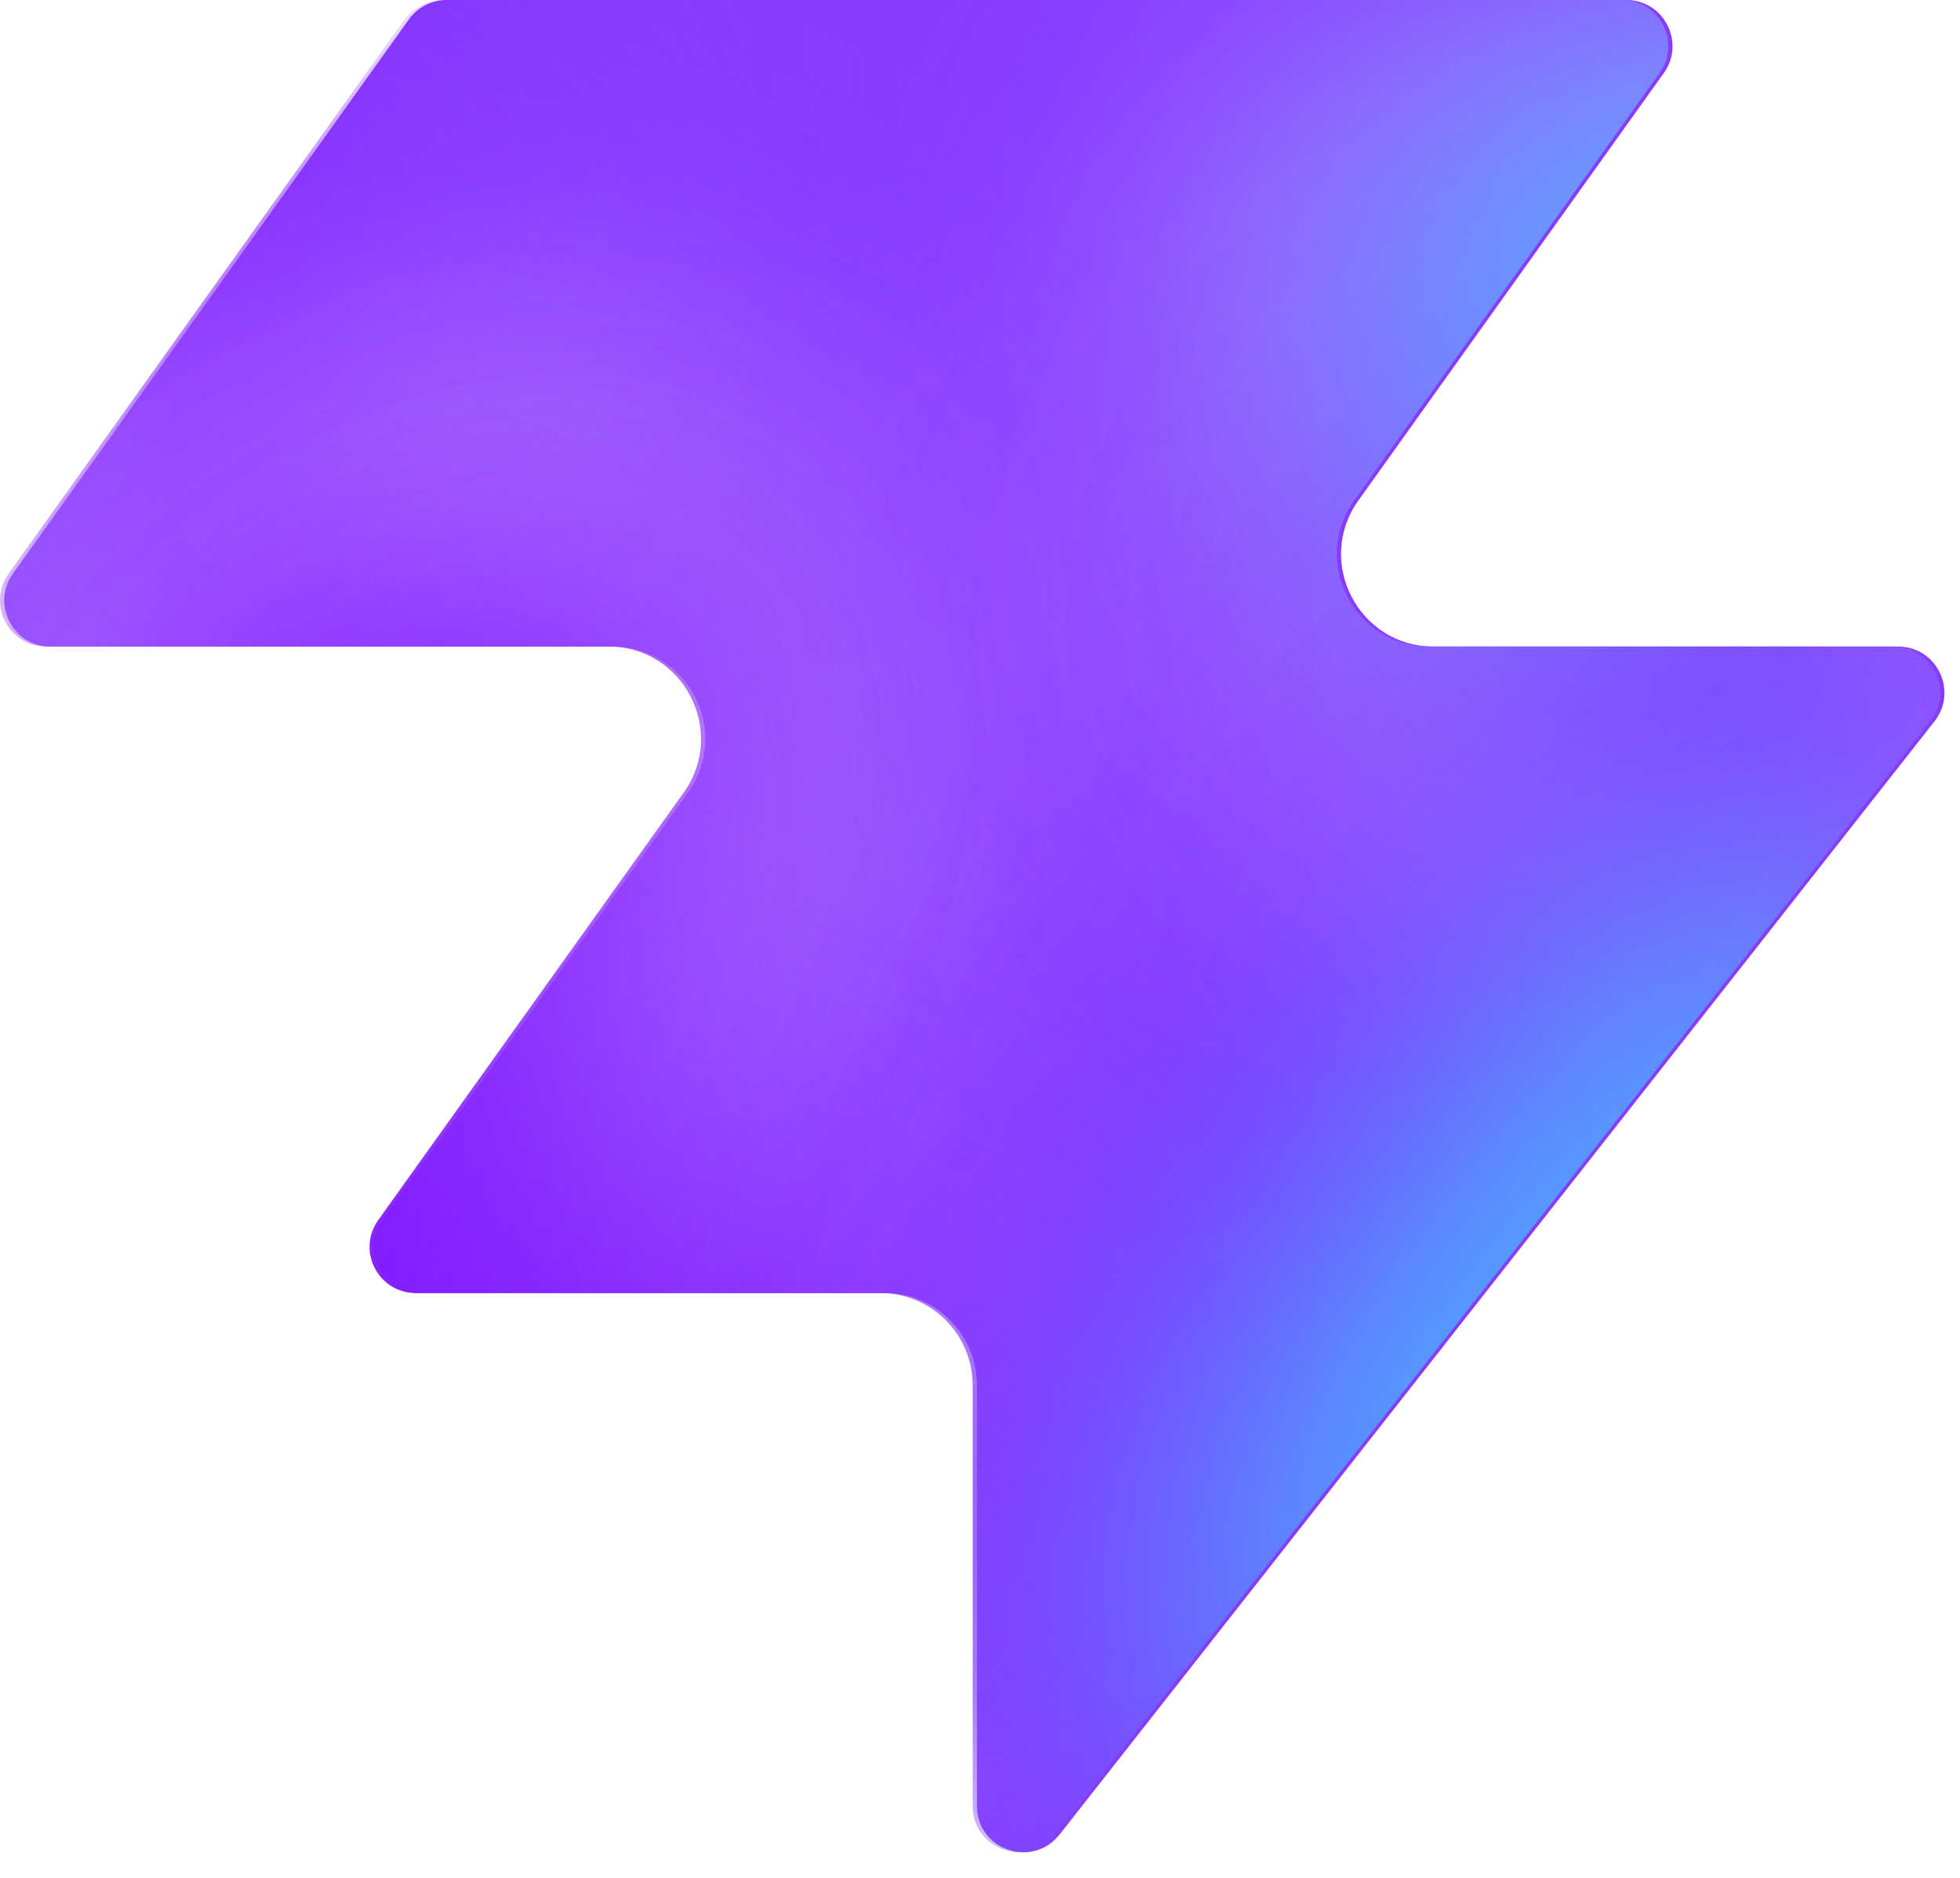
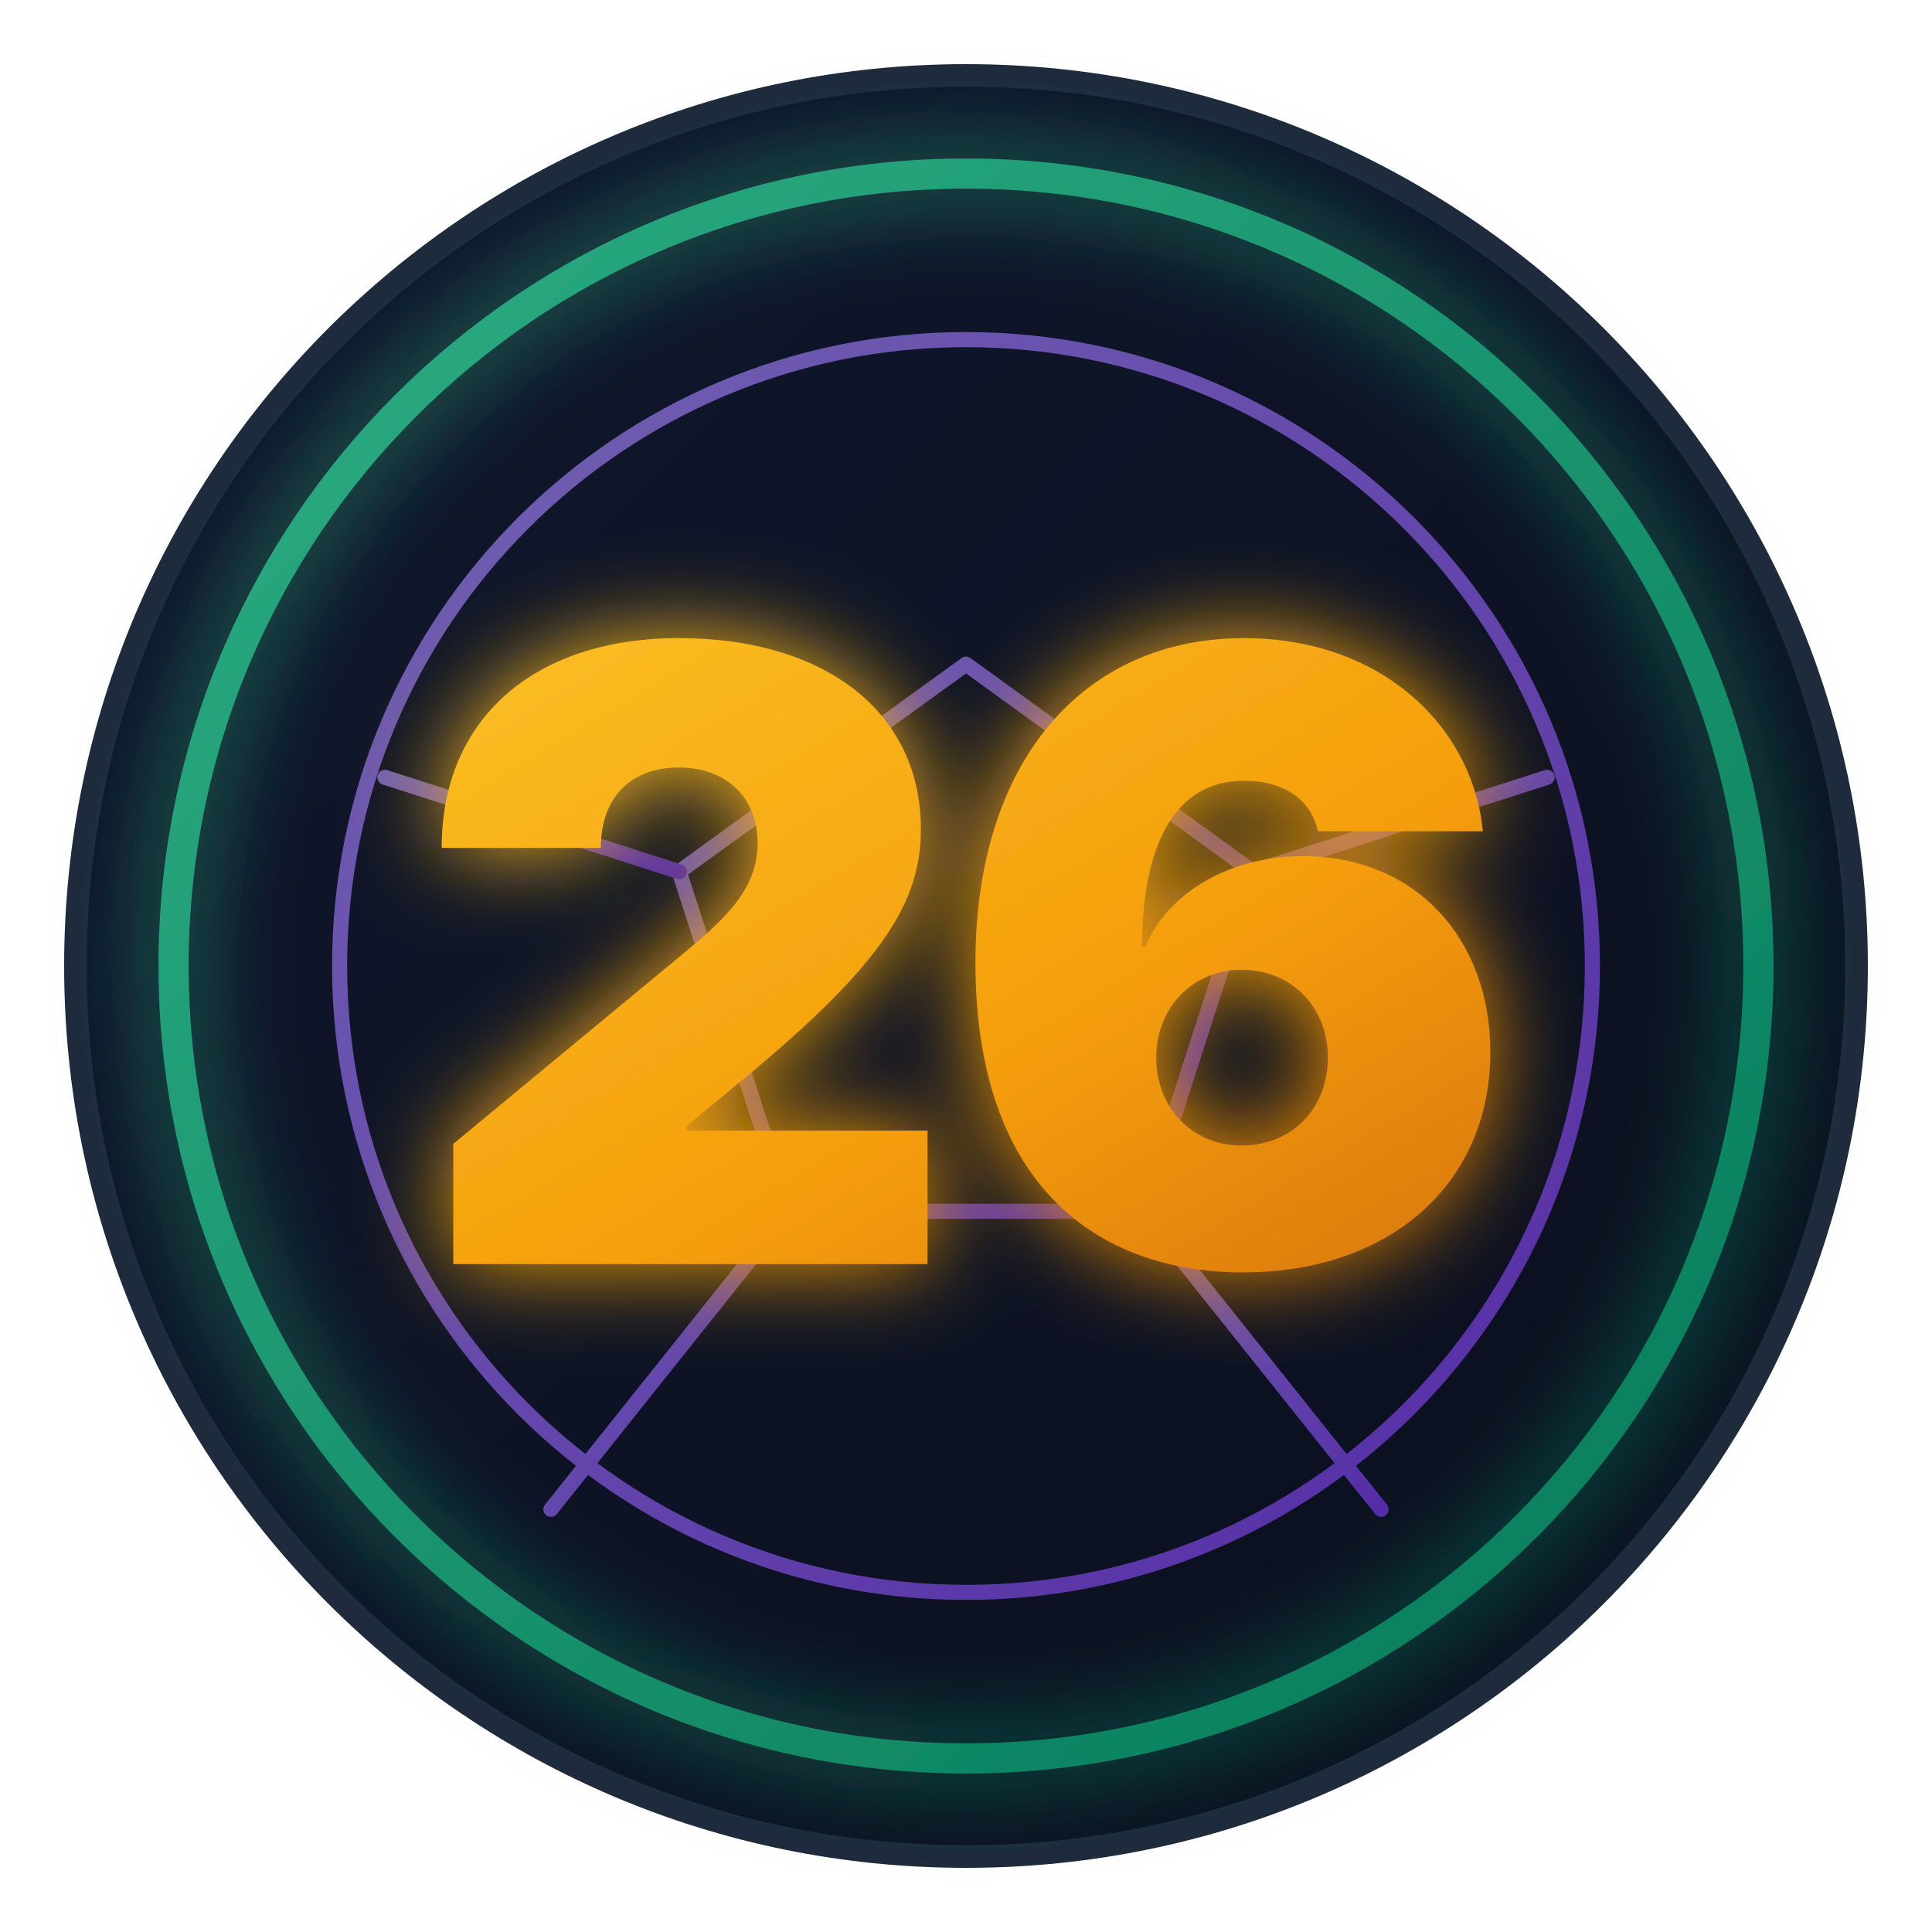
- <svg xmlns="http://www.w3.org/2000/svg" width="48" height="46" fill="none" viewBox="0 0 48 46">
-   <path fill="#863bff" d="M25.946 44.938c-.664.845-2.021.375-2.021-.698V33.937a2.26 2.26 0 0 0-2.262-2.262H10.287c-.92 0-1.456-1.04-.92-1.788l7.48-10.471c1.07-1.497 0-3.578-1.842-3.578H1.237c-.92 0-1.456-1.04-.92-1.788L10.013.474c.214-.297.556-.474.92-.474h28.894c.92 0 1.456 1.04.92 1.788l-7.48 10.471c-1.07 1.498 0 3.579 1.842 3.579h11.377c.943 0 1.473 1.088.89 1.83L25.947 44.94z" style="fill:#863bff;fill:color(display-p3 .525 .23 1);fill-opacity:1" />
-   <mask id="a" width="48" height="46" x="0" y="0" maskUnits="userSpaceOnUse" style="mask-type:alpha">
-     <path fill="#000" d="M25.842 44.938c-.664.844-2.021.375-2.021-.698V33.937a2.26 2.26 0 0 0-2.262-2.262H10.183c-.92 0-1.456-1.04-.92-1.788l7.48-10.471c1.07-1.498 0-3.579-1.842-3.579H1.133c-.92 0-1.456-1.04-.92-1.787L9.91.473c.214-.297.556-.474.92-.474h28.894c.92 0 1.456 1.04.92 1.788l-7.48 10.471c-1.07 1.498 0 3.578 1.842 3.578h11.377c.943 0 1.473 1.088.89 1.832L25.843 44.94z" style="fill:#000;fill-opacity:1" />
-   </mask>
-   <g mask="url(#a)">
-     <g filter="url(#b)">
-       <ellipse cx="5.508" cy="14.704" fill="#ede6ff" rx="5.508" ry="14.704" style="fill:#ede6ff;fill:color(display-p3 .927 .903 1);fill-opacity:1" transform="matrix(.00324 1 1 -.00324 -4.47 31.516)" />
-     </g>
-     <g filter="url(#c)">
-       <ellipse cx="10.399" cy="29.851" fill="#ede6ff" rx="10.399" ry="29.851" style="fill:#ede6ff;fill:color(display-p3 .927 .903 1);fill-opacity:1" transform="matrix(.00324 1 1 -.00324 -39.328 7.883)" />
-     </g>
-     <g filter="url(#d)">
-       <ellipse cx="5.508" cy="30.487" fill="#7e14ff" rx="5.508" ry="30.487" style="fill:#7e14ff;fill:color(display-p3 .492 .077 1);fill-opacity:1" transform="rotate(89.814 -25.913 -14.639)scale(1 -1)" />
-     </g>
-     <g filter="url(#e)">
-       <ellipse cx="5.508" cy="30.599" fill="#7e14ff" rx="5.508" ry="30.599" style="fill:#7e14ff;fill:color(display-p3 .492 .077 1);fill-opacity:1" transform="rotate(89.814 -32.644 -3.334)scale(1 -1)" />
-     </g>
-     <g filter="url(#f)">
-       <ellipse cx="5.508" cy="30.599" fill="#7e14ff" rx="5.508" ry="30.599" style="fill:#7e14ff;fill:color(display-p3 .492 .077 1);fill-opacity:1" transform="matrix(.00324 1 1 -.00324 -34.34 30.47)" />
-     </g>
-     <g filter="url(#g)">
-       <ellipse cx="14.072" cy="22.078" fill="#ede6ff" rx="14.072" ry="22.078" style="fill:#ede6ff;fill:color(display-p3 .927 .903 1);fill-opacity:1" transform="rotate(93.35 24.506 48.493)scale(-1 1)" />
-     </g>
-     <g filter="url(#h)">
-       <ellipse cx="3.47" cy="21.501" fill="#7e14ff" rx="3.47" ry="21.501" style="fill:#7e14ff;fill:color(display-p3 .492 .077 1);fill-opacity:1" transform="rotate(89.009 28.708 47.59)scale(-1 1)" />
-     </g>
-     <g filter="url(#i)">
-       <ellipse cx="3.47" cy="21.501" fill="#7e14ff" rx="3.47" ry="21.501" style="fill:#7e14ff;fill:color(display-p3 .492 .077 1);fill-opacity:1" transform="rotate(89.009 28.708 47.59)scale(-1 1)" />
-     </g>
-     <g filter="url(#j)">
-       <ellipse cx=".387" cy="8.972" fill="#7e14ff" rx="4.407" ry="29.108" style="fill:#7e14ff;fill:color(display-p3 .492 .077 1);fill-opacity:1" transform="rotate(39.51 .387 8.972)" />
-     </g>
-     <g filter="url(#k)">
-       <ellipse cx="47.523" cy="-6.092" fill="#7e14ff" rx="4.407" ry="29.108" style="fill:#7e14ff;fill:color(display-p3 .492 .077 1);fill-opacity:1" transform="rotate(37.892 47.523 -6.092)" />
-     </g>
-     <g filter="url(#l)">
-       <ellipse cx="41.412" cy="6.333" fill="#47bfff" rx="5.971" ry="9.665" style="fill:#47bfff;fill:color(display-p3 .28 .748 1);fill-opacity:1" transform="rotate(37.892 41.412 6.333)" />
-     </g>
-     <g filter="url(#m)">
-       <ellipse cx="-1.879" cy="38.332" fill="#7e14ff" rx="4.407" ry="29.108" style="fill:#7e14ff;fill:color(display-p3 .492 .077 1);fill-opacity:1" transform="rotate(37.892 -1.88 38.332)" />
-     </g>
-     <g filter="url(#n)">
-       <ellipse cx="-1.879" cy="38.332" fill="#7e14ff" rx="4.407" ry="29.108" style="fill:#7e14ff;fill:color(display-p3 .492 .077 1);fill-opacity:1" transform="rotate(37.892 -1.88 38.332)" />
-     </g>
-     <g filter="url(#o)">
-       <ellipse cx="35.651" cy="29.907" fill="#7e14ff" rx="4.407" ry="29.108" style="fill:#7e14ff;fill:color(display-p3 .492 .077 1);fill-opacity:1" transform="rotate(37.892 35.651 29.907)" />
-     </g>
-     <g filter="url(#p)">
-       <ellipse cx="38.418" cy="32.4" fill="#47bfff" rx="5.971" ry="15.297" style="fill:#47bfff;fill:color(display-p3 .28 .748 1);fill-opacity:1" transform="rotate(37.892 38.418 32.4)" />
-     </g>
-   </g>
+ <svg xmlns="http://www.w3.org/2000/svg" viewBox="0 0 512 512" width="100%" height="100%">
  <defs>
-     <filter id="b" width="60.045" height="41.654" x="-19.77" y="16.149" color-interpolation-filters="sRGB" filterUnits="userSpaceOnUse">
-       <feFlood flood-opacity="0" result="BackgroundImageFix" />
-       <feBlend in="SourceGraphic" in2="BackgroundImageFix" result="shape" />
-       <feGaussianBlur result="effect1_foregroundBlur_2002_17158" stdDeviation="7.659" />
-     </filter>
-     <filter id="c" width="90.34" height="51.437" x="-54.613" y="-7.533" color-interpolation-filters="sRGB" filterUnits="userSpaceOnUse">
-       <feFlood flood-opacity="0" result="BackgroundImageFix" />
-       <feBlend in="SourceGraphic" in2="BackgroundImageFix" result="shape" />
-       <feGaussianBlur result="effect1_foregroundBlur_2002_17158" stdDeviation="7.659" />
-     </filter>
-     <filter id="d" width="79.355" height="29.4" x="-49.64" y="2.03" color-interpolation-filters="sRGB" filterUnits="userSpaceOnUse">
-       <feFlood flood-opacity="0" result="BackgroundImageFix" />
-       <feBlend in="SourceGraphic" in2="BackgroundImageFix" result="shape" />
-       <feGaussianBlur result="effect1_foregroundBlur_2002_17158" stdDeviation="4.596" />
-     </filter>
-     <filter id="e" width="79.579" height="29.4" x="-45.045" y="20.029" color-interpolation-filters="sRGB" filterUnits="userSpaceOnUse">
-       <feFlood flood-opacity="0" result="BackgroundImageFix" />
-       <feBlend in="SourceGraphic" in2="BackgroundImageFix" result="shape" />
-       <feGaussianBlur result="effect1_foregroundBlur_2002_17158" stdDeviation="4.596" />
-     </filter>
-     <filter id="f" width="79.579" height="29.4" x="-43.513" y="21.178" color-interpolation-filters="sRGB" filterUnits="userSpaceOnUse">
-       <feFlood flood-opacity="0" result="BackgroundImageFix" />
-       <feBlend in="SourceGraphic" in2="BackgroundImageFix" result="shape" />
-       <feGaussianBlur result="effect1_foregroundBlur_2002_17158" stdDeviation="4.596" />
-     </filter>
-     <filter id="g" width="74.749" height="58.852" x="15.756" y="-17.901" color-interpolation-filters="sRGB" filterUnits="userSpaceOnUse">
-       <feFlood flood-opacity="0" result="BackgroundImageFix" />
-       <feBlend in="SourceGraphic" in2="BackgroundImageFix" result="shape" />
-       <feGaussianBlur result="effect1_foregroundBlur_2002_17158" stdDeviation="7.659" />
-     </filter>
-     <filter id="h" width="61.377" height="25.362" x="23.548" y="2.284" color-interpolation-filters="sRGB" filterUnits="userSpaceOnUse">
-       <feFlood flood-opacity="0" result="BackgroundImageFix" />
-       <feBlend in="SourceGraphic" in2="BackgroundImageFix" result="shape" />
-       <feGaussianBlur result="effect1_foregroundBlur_2002_17158" stdDeviation="4.596" />
-     </filter>
-     <filter id="i" width="61.377" height="25.362" x="23.548" y="2.284" color-interpolation-filters="sRGB" filterUnits="userSpaceOnUse">
-       <feFlood flood-opacity="0" result="BackgroundImageFix" />
-       <feBlend in="SourceGraphic" in2="BackgroundImageFix" result="shape" />
-       <feGaussianBlur result="effect1_foregroundBlur_2002_17158" stdDeviation="4.596" />
-     </filter>
-     <filter id="j" width="56.045" height="63.649" x="-27.636" y="-22.853" color-interpolation-filters="sRGB" filterUnits="userSpaceOnUse">
-       <feFlood flood-opacity="0" result="BackgroundImageFix" />
-       <feBlend in="SourceGraphic" in2="BackgroundImageFix" result="shape" />
-       <feGaussianBlur result="effect1_foregroundBlur_2002_17158" stdDeviation="4.596" />
-     </filter>
-     <filter id="k" width="54.814" height="64.646" x="20.116" y="-38.415" color-interpolation-filters="sRGB" filterUnits="userSpaceOnUse">
-       <feFlood flood-opacity="0" result="BackgroundImageFix" />
-       <feBlend in="SourceGraphic" in2="BackgroundImageFix" result="shape" />
-       <feGaussianBlur result="effect1_foregroundBlur_2002_17158" stdDeviation="4.596" />
-     </filter>
-     <filter id="l" width="33.541" height="35.313" x="24.641" y="-11.323" color-interpolation-filters="sRGB" filterUnits="userSpaceOnUse">
-       <feFlood flood-opacity="0" result="BackgroundImageFix" />
-       <feBlend in="SourceGraphic" in2="BackgroundImageFix" result="shape" />
-       <feGaussianBlur result="effect1_foregroundBlur_2002_17158" stdDeviation="4.596" />
-     </filter>
-     <filter id="m" width="54.814" height="64.646" x="-29.286" y="6.009" color-interpolation-filters="sRGB" filterUnits="userSpaceOnUse">
-       <feFlood flood-opacity="0" result="BackgroundImageFix" />
-       <feBlend in="SourceGraphic" in2="BackgroundImageFix" result="shape" />
-       <feGaussianBlur result="effect1_foregroundBlur_2002_17158" stdDeviation="4.596" />
-     </filter>
-     <filter id="n" width="54.814" height="64.646" x="-29.286" y="6.009" color-interpolation-filters="sRGB" filterUnits="userSpaceOnUse">
-       <feFlood flood-opacity="0" result="BackgroundImageFix" />
-       <feBlend in="SourceGraphic" in2="BackgroundImageFix" result="shape" />
-       <feGaussianBlur result="effect1_foregroundBlur_2002_17158" stdDeviation="4.596" />
-     </filter>
-     <filter id="o" width="54.814" height="64.646" x="8.244" y="-2.416" color-interpolation-filters="sRGB" filterUnits="userSpaceOnUse">
-       <feFlood flood-opacity="0" result="BackgroundImageFix" />
-       <feBlend in="SourceGraphic" in2="BackgroundImageFix" result="shape" />
-       <feGaussianBlur result="effect1_foregroundBlur_2002_17158" stdDeviation="4.596" />
-     </filter>
-     <filter id="p" width="39.409" height="43.623" x="18.713" y="10.588" color-interpolation-filters="sRGB" filterUnits="userSpaceOnUse">
-       <feFlood flood-opacity="0" result="BackgroundImageFix" />
-       <feBlend in="SourceGraphic" in2="BackgroundImageFix" result="shape" />
-       <feGaussianBlur result="effect1_foregroundBlur_2002_17158" stdDeviation="4.596" />
+     <linearGradient id="bgGrad" x1="0%" y1="0%" x2="100%" y2="100%">
+       <stop offset="0%" stop-color="#11182d" />
+       <stop offset="100%" stop-color="#0a0f1d" />
+     </linearGradient>
+     <linearGradient id="emeraldGrad" x1="0%" y1="0%" x2="100%" y2="100%">
+       <stop offset="0%" stop-color="#34d399" />
+       <stop offset="100%" stop-color="#059669" />
+     </linearGradient>
+     <linearGradient id="purpleGrad" x1="0%" y1="0%" x2="100%" y2="100%">
+       <stop offset="0%" stop-color="#a78bfa" />
+       <stop offset="100%" stop-color="#7c3aed" />
+     </linearGradient>
+     <linearGradient id="goldGrad" x1="0%" y1="0%" x2="100%" y2="100%">
+       <stop offset="0%" stop-color="#fbbf24" />
+       <stop offset="60%" stop-color="#f59e0b" />
+       <stop offset="100%" stop-color="#d97706" />
+     </linearGradient>
+     <filter id="glow" x="-20%" y="-20%" width="140%" height="140%">
+       <feGaussianBlur stdDeviation="12" result="blur" />
+       <feComposite in="SourceGraphic" in2="blur" operator="over" />
    </filter>
  </defs>
+   <circle cx="256" cy="256" r="236" fill="url(#bgGrad)" stroke="#1e293b" stroke-width="6" />
+   <circle cx="256" cy="256" r="210" fill="none" stroke="url(#emeraldGrad)" stroke-width="8" filter="url(#glow)" opacity="0.8" />
+   <g stroke="url(#purpleGrad)" stroke-width="4" fill="none" opacity="0.65" stroke-linejoin="round" stroke-linecap="round">
+     <polygon points="256,176 332,231 303,321 209,321 180,231" />
+     <line x1="256" y1="176" x2="256" y2="90" />
+     <line x1="332" y1="231" x2="410" y2="206" />
+     <line x1="303" y1="321" x2="366" y2="400" />
+     <line x1="209" y1="321" x2="146" y2="400" />
+     <line x1="180" y1="231" x2="102" y2="206" />
+     <circle cx="256" cy="256" r="166" />
+   </g>
+   <text x="256" y="335" font-family="system-ui, -apple-system, sans-serif" font-weight="900" font-size="225" fill="url(#goldGrad)" text-anchor="middle" letter-spacing="-4" filter="url(#glow)">26</text>
</svg>
